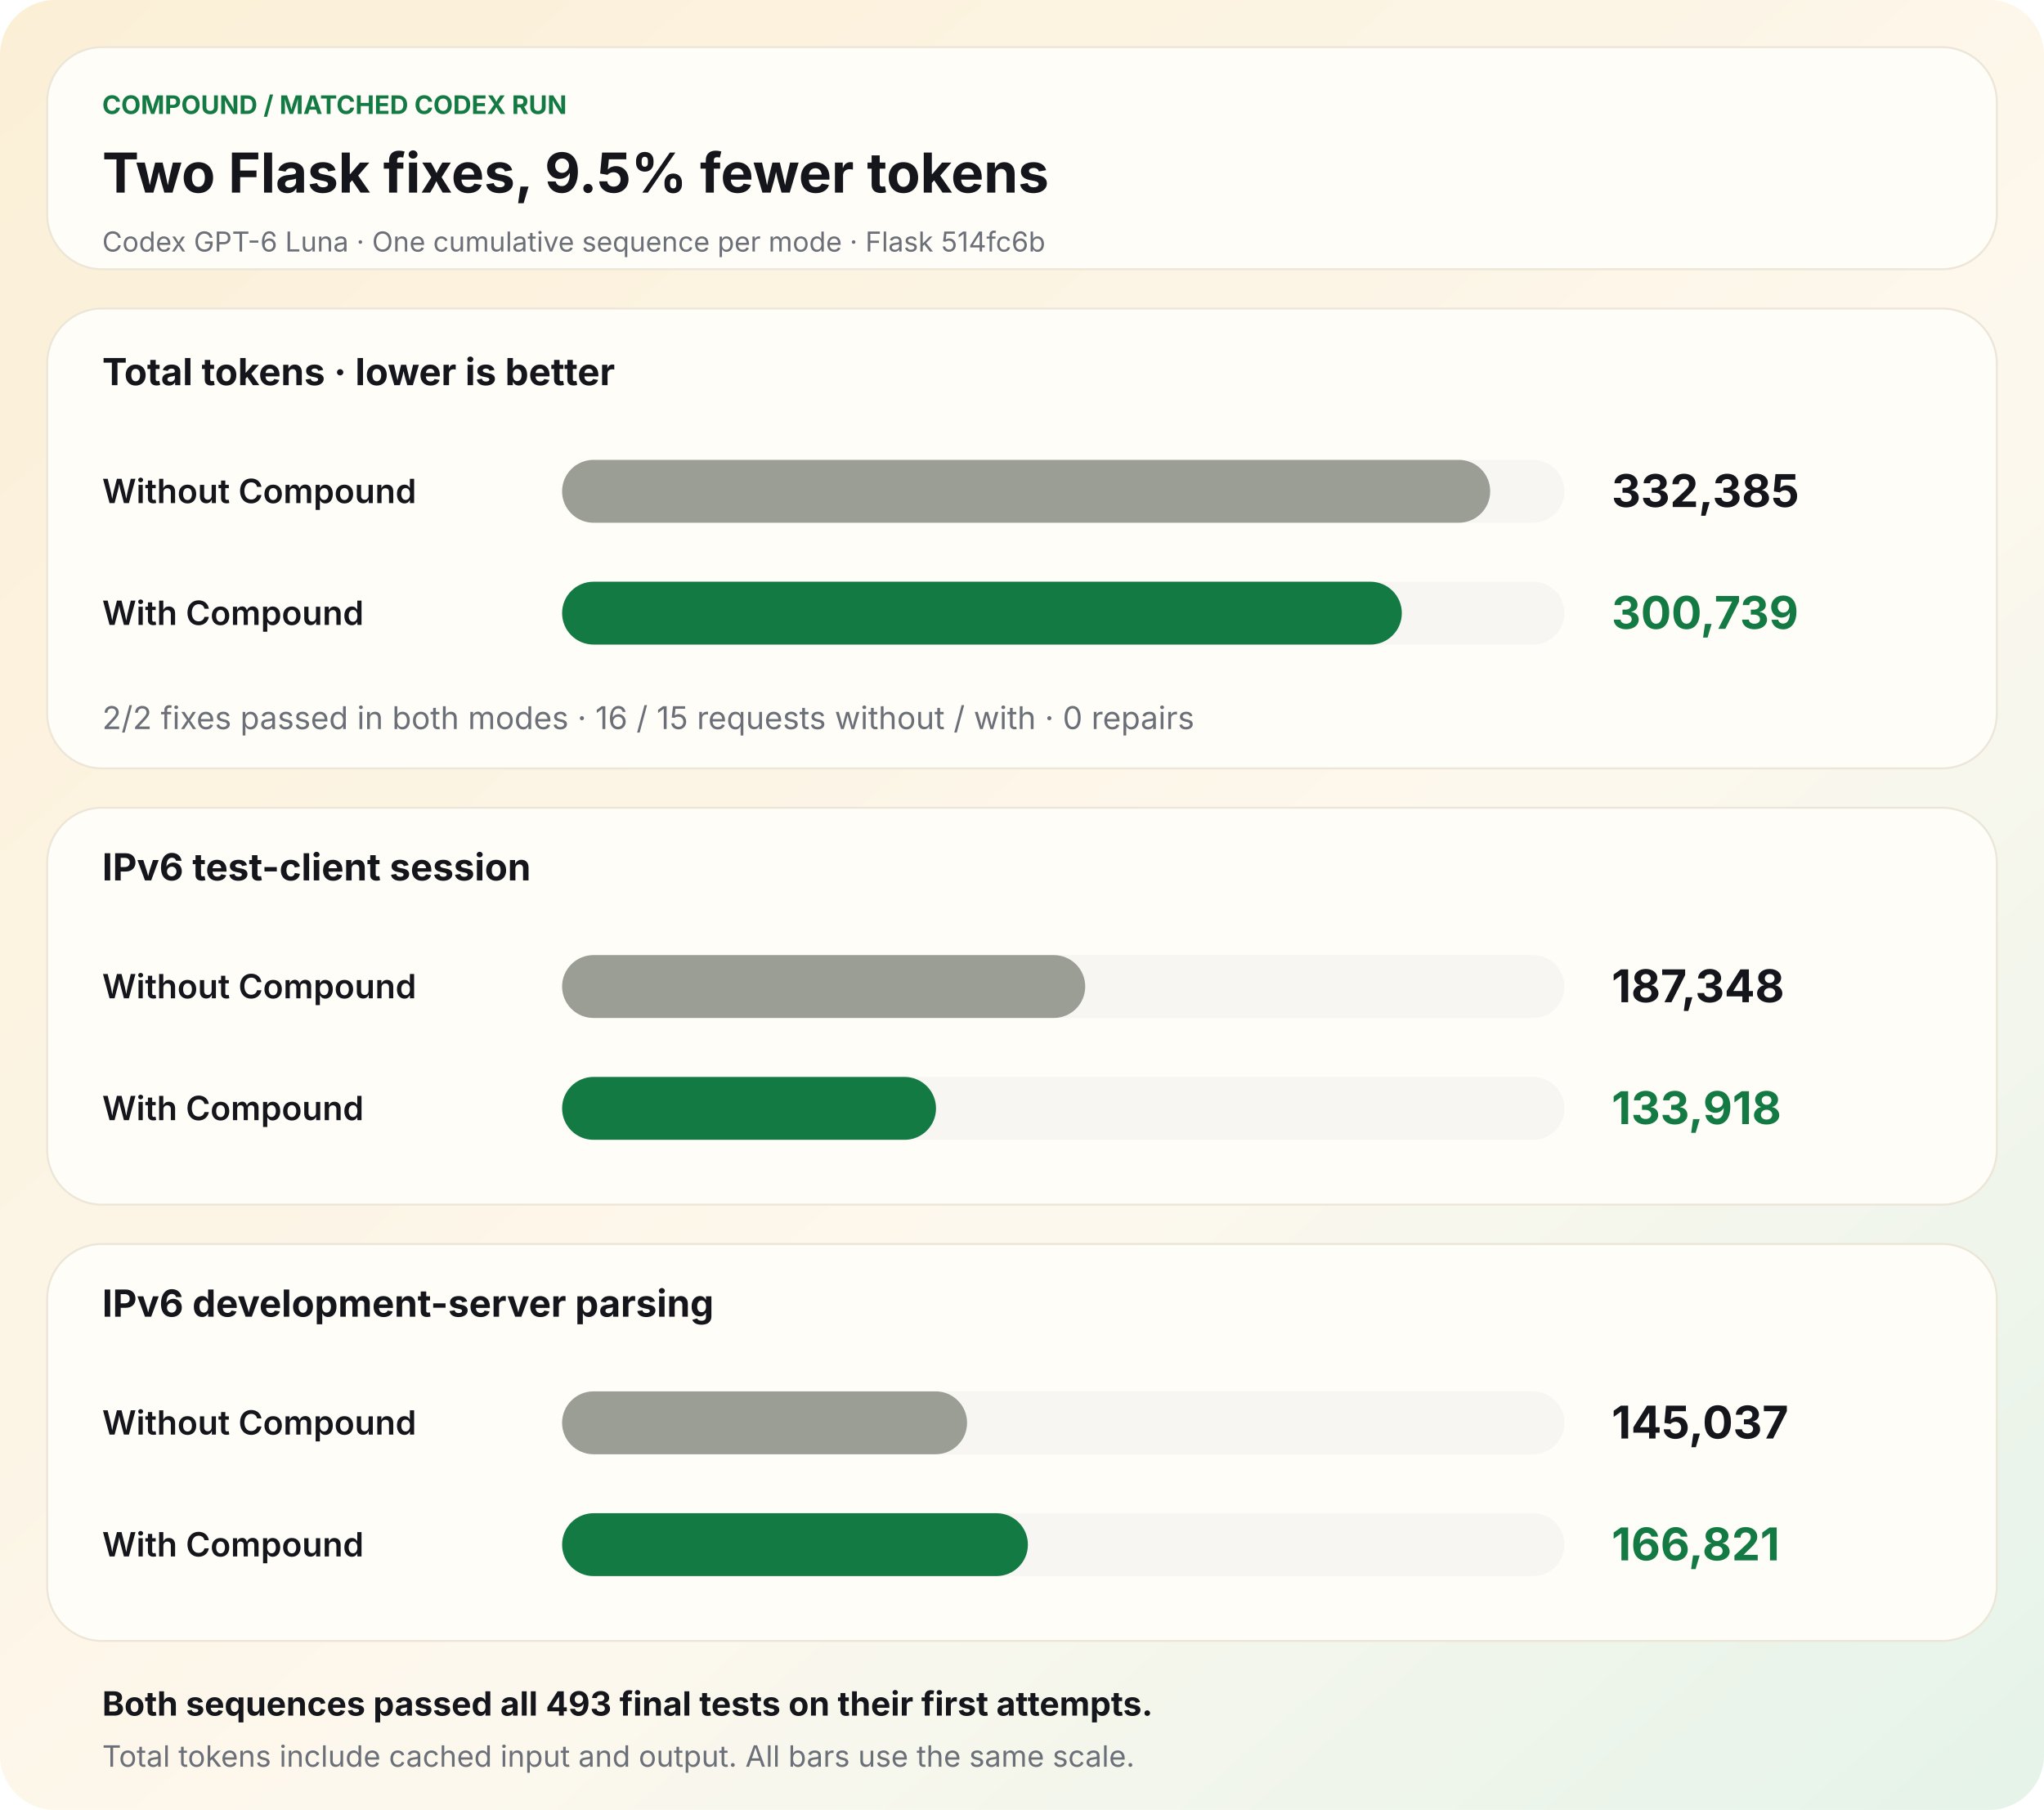
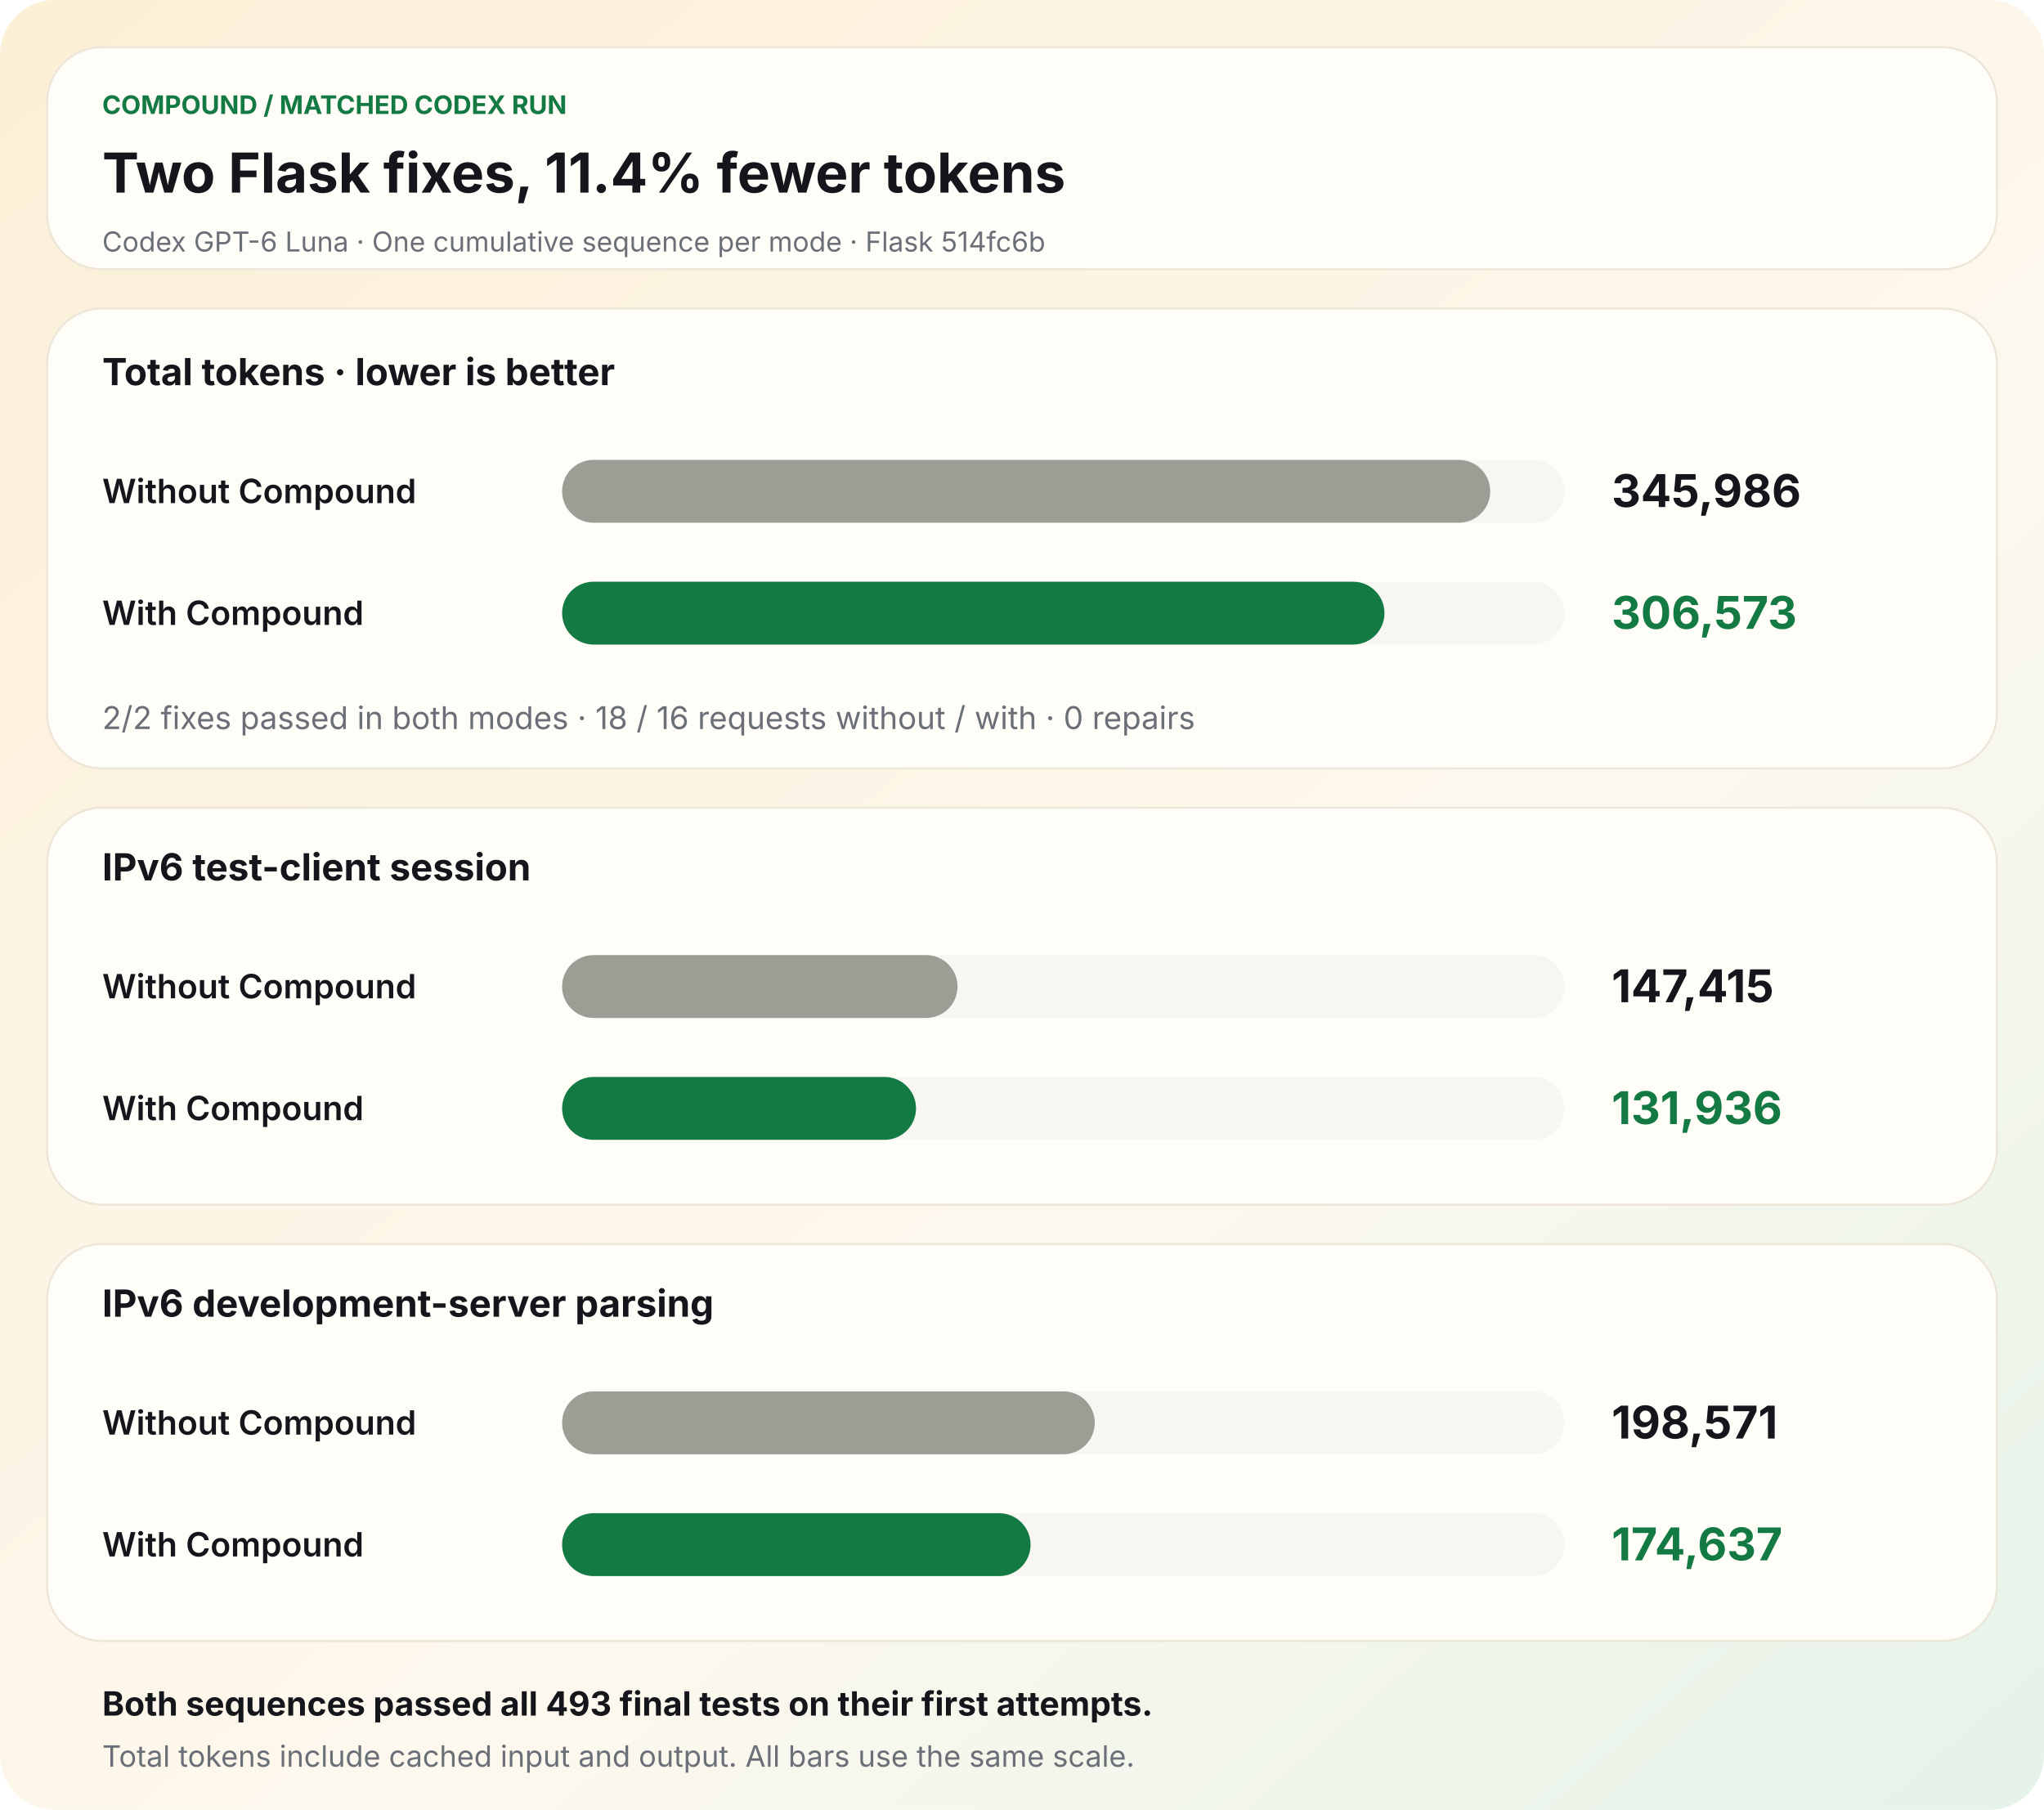
<svg xmlns="http://www.w3.org/2000/svg" width="1040" height="921" viewBox="0 0 1040 921" role="img" aria-labelledby="title desc">
  <style>text{font-family:Inter,system-ui,-apple-system,BlinkMacSystemFont,'Segoe UI',Arial,sans-serif;font-variant-numeric:tabular-nums}.mono{font-family:ui-monospace,SFMono-Regular,Menlo,monospace}</style>
  <defs>
    <linearGradient id="theme-wash" x2="1" y2="1">
      <stop offset="0" stop-color="#fbefd6" />
      <stop offset=".6" stop-color="#fdf8ee" />
      <stop offset="1" stop-color="#e5f3e9" />
    </linearGradient>
  </defs>
  <rect x="0" y="0" width="1040" height="921" rx="28" fill="url(#theme-wash)" />
  <g fill="#14161c">
    <rect x="24" y="24" width="992" height="113" rx="28" fill="#fffdf8" stroke="#ece6d8" stroke-width="1" />
    <text x="52" y="58" font-size="13" font-weight="650" fill="#147a43">COMPOUND  /  MATCHED CODEX RUN</text>
-     <text x="52" y="98" font-size="28" font-weight="750" fill="#14161c">Two Flask fixes, 9.5% fewer tokens</text>
+     <text x="52" y="98" font-size="28" font-weight="750" fill="#14161c">Two Flask fixes, 11.4% fewer tokens</text>
    <text x="52" y="128" font-size="14" font-weight="400" fill="#6b6f78">Codex GPT-6 Luna · One cumulative sequence per mode · Flask 514fc6b</text>
    <rect x="24" y="157" width="992" height="234" rx="28" fill="#fffdf8" stroke="#ece6d8" stroke-width="1" />
    <text x="52" y="196" font-size="19" font-weight="650" fill="#14161c">Total tokens · lower is better</text>
    <text x="52" y="256" font-size="17" font-weight="600" fill="#14161c">Without Compound</text>
    <rect x="286" y="234" width="510" height="32" rx="16" fill="#f7f6f2" />
    <rect x="286" y="234" width="472.222" height="32" rx="16" fill="#9a9e95" />
-     <text x="820" y="258" font-size="23" font-weight="700" fill="#14161c">332,385</text>
+     <text x="820" y="258" font-size="23" font-weight="700" fill="#14161c">345,986</text>
    <text x="52" y="318" font-size="17" font-weight="600" fill="#14161c">With Compound</text>
    <rect x="286" y="296" width="510" height="32" rx="16" fill="#f7f6f2" />
-     <rect x="286" y="296" width="427.262" height="32" rx="16" fill="#147a43" />
-     <text x="820" y="320" font-size="23" font-weight="700" fill="#147a43">300,739</text>
-     <text x="52" y="371" font-size="16" font-weight="400" fill="#6b6f78">2/2 fixes passed in both modes · 16 / 15 requests without / with · 0 repairs</text>
+     <rect x="286" y="296" width="418.429" height="32" rx="16" fill="#147a43" />
+     <text x="820" y="320" font-size="23" font-weight="700" fill="#147a43">306,573</text>
+     <text x="52" y="371" font-size="16" font-weight="400" fill="#6b6f78">2/2 fixes passed in both modes · 18 / 16 requests without / with · 0 repairs</text>
    <rect x="24" y="411" width="992" height="202" rx="28" fill="#fffdf8" stroke="#ece6d8" stroke-width="1" />
    <text x="52" y="448" font-size="19" font-weight="650" fill="#14161c">IPv6 test-client session</text>
    <text x="52" y="508" font-size="17" font-weight="600" fill="#14161c">Without Compound</text>
    <rect x="286" y="486" width="510" height="32" rx="16" fill="#f7f6f2" />
-     <rect x="286" y="486" width="266.167" height="32" rx="16" fill="#9a9e95" />
-     <text x="820" y="510" font-size="23" font-weight="700" fill="#14161c">187,348</text>
+     <rect x="286" y="486" width="201.201" height="32" rx="16" fill="#9a9e95" />
+     <text x="820" y="510" font-size="23" font-weight="700" fill="#14161c">147,415</text>
    <text x="52" y="570" font-size="17" font-weight="600" fill="#14161c">With Compound</text>
    <rect x="286" y="548" width="510" height="32" rx="16" fill="#f7f6f2" />
-     <rect x="286" y="548" width="190.258" height="32" rx="16" fill="#147a43" />
-     <text x="820" y="572" font-size="23" font-weight="700" fill="#147a43">133,918</text>
+     <rect x="286" y="548" width="180.074" height="32" rx="16" fill="#147a43" />
+     <text x="820" y="572" font-size="23" font-weight="700" fill="#147a43">131,936</text>
    <rect x="24" y="633" width="992" height="202" rx="28" fill="#fffdf8" stroke="#ece6d8" stroke-width="1" />
    <text x="52" y="670" font-size="19" font-weight="650" fill="#14161c">IPv6 development-server parsing</text>
    <text x="52" y="730" font-size="17" font-weight="600" fill="#14161c">Without Compound</text>
    <rect x="286" y="708" width="510" height="32" rx="16" fill="#f7f6f2" />
-     <rect x="286" y="708" width="206.055" height="32" rx="16" fill="#9a9e95" />
-     <text x="820" y="732" font-size="23" font-weight="700" fill="#14161c">145,037</text>
+     <rect x="286" y="708" width="271.021" height="32" rx="16" fill="#9a9e95" />
+     <text x="820" y="732" font-size="23" font-weight="700" fill="#14161c">198,571</text>
    <text x="52" y="792" font-size="17" font-weight="600" fill="#14161c">With Compound</text>
    <rect x="286" y="770" width="510" height="32" rx="16" fill="#f7f6f2" />
-     <rect x="286" y="770" width="237.004" height="32" rx="16" fill="#147a43" />
-     <text x="820" y="794" font-size="23" font-weight="700" fill="#147a43">166,821</text>
+     <rect x="286" y="770" width="238.355" height="32" rx="16" fill="#147a43" />
+     <text x="820" y="794" font-size="23" font-weight="700" fill="#147a43">174,637</text>
    <text x="52" y="873" font-size="17" font-weight="650" fill="#14161c">Both sequences passed all 493 final tests on their first attempts.</text>
    <text x="52" y="899" font-size="15" font-weight="400" fill="#6b6f78">Total tokens include cached input and output. All bars use the same scale.</text>
  </g>
</svg>
